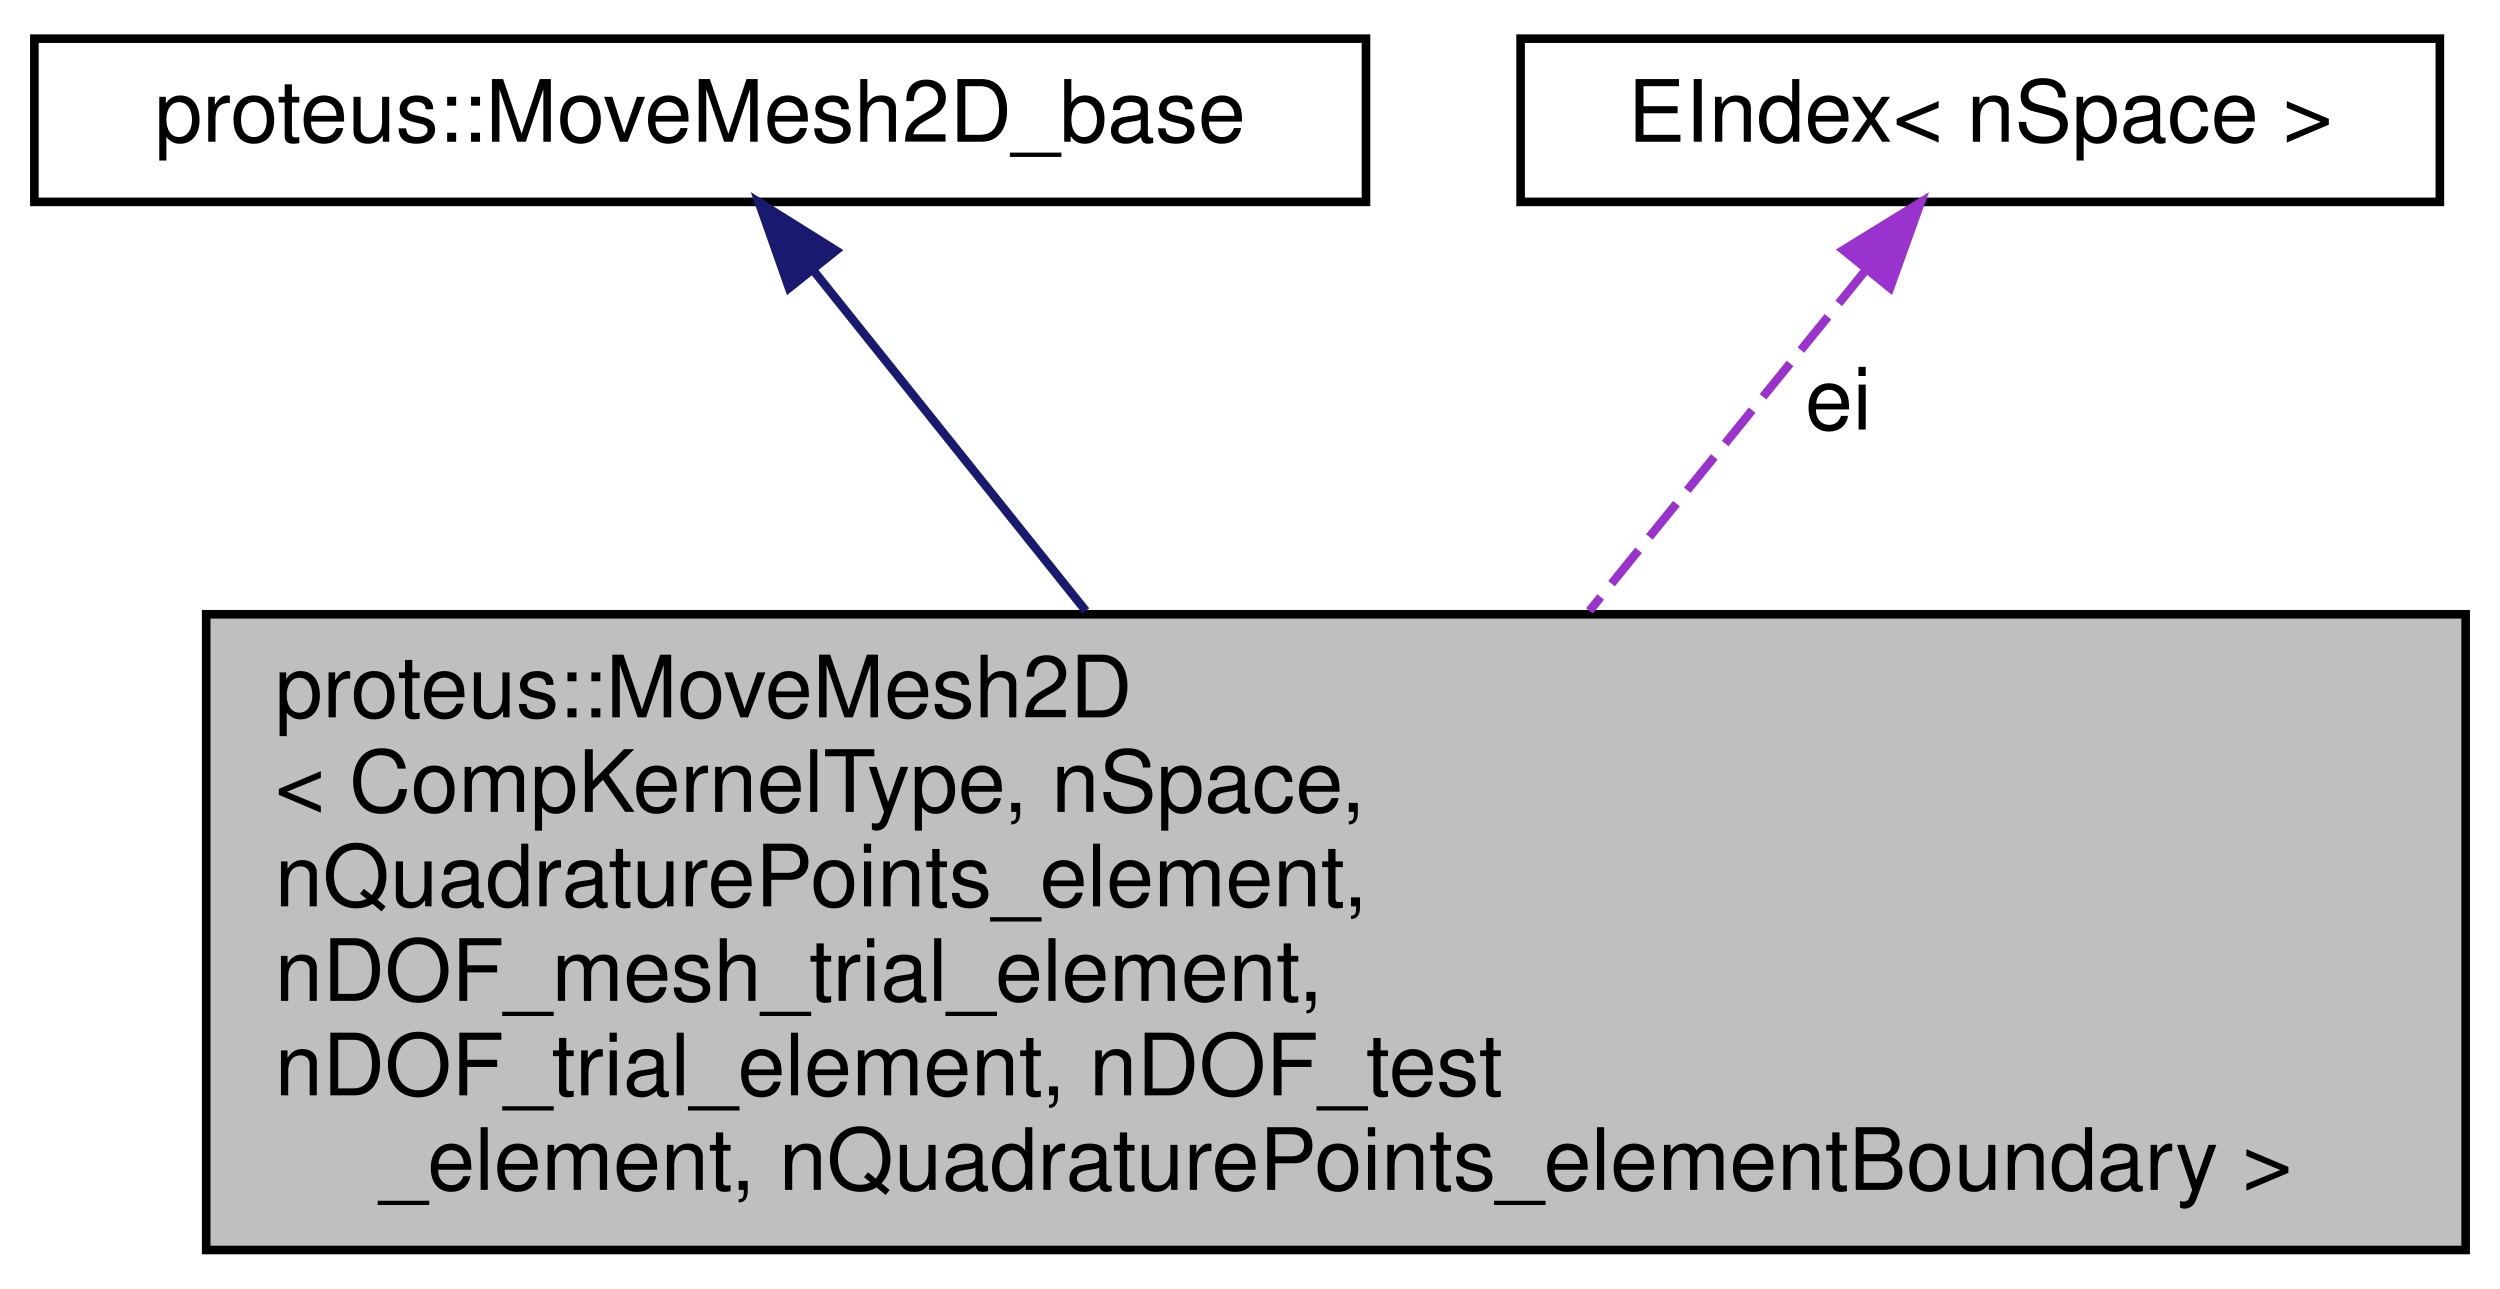
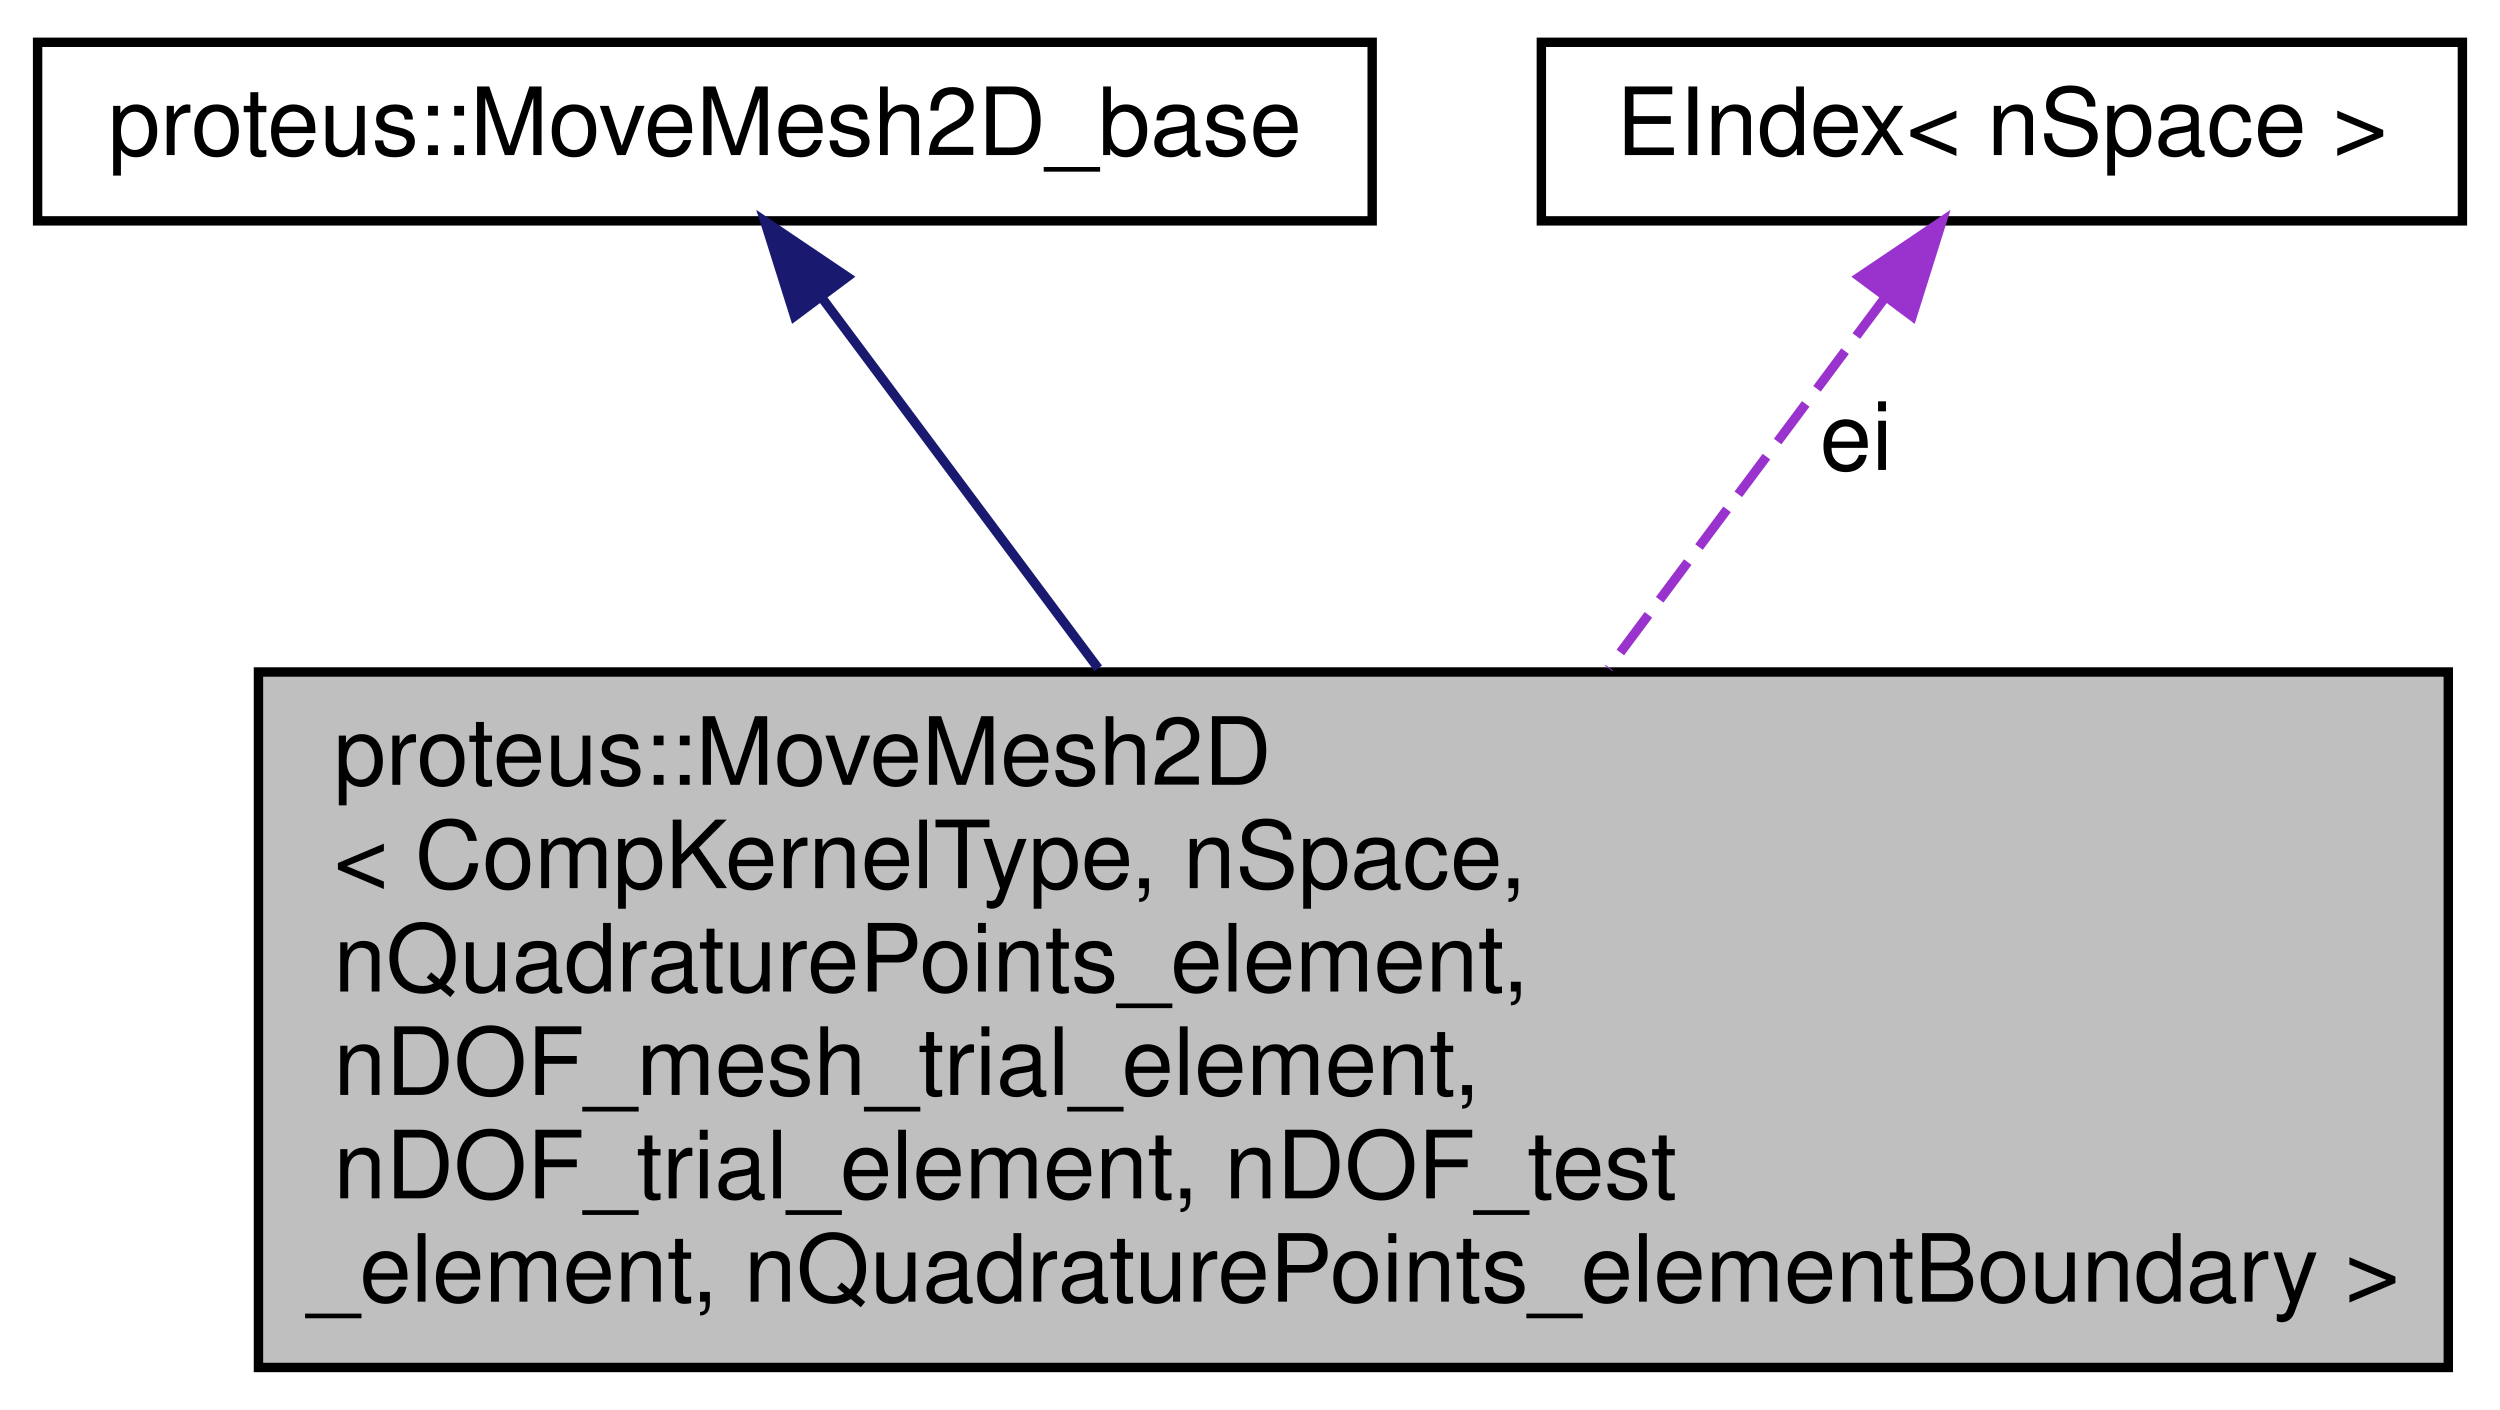
- <svg xmlns="http://www.w3.org/2000/svg" xmlns:xlink="http://www.w3.org/1999/xlink" width="291pt" height="150pt" viewBox="0.00 0.00 291.00 150.00">
+ <svg xmlns="http://www.w3.org/2000/svg" xmlns:xlink="http://www.w3.org/1999/xlink" width="266pt" height="150pt" viewBox="0.00 0.00 266.00 150.00">
  <g id="graph0" class="graph" transform="scale(1 1) rotate(0) translate(4 146)">
-     <polygon fill="white" stroke="transparent" points="-4,4 -4,-146 287,-146 287,4 -4,4" />
+     <polygon fill="white" stroke="transparent" points="-4,4 -4,-146 262,-146 262,4 -4,4" />
    <g id="node1" class="node">
      <g id="a_node1">
        <a xlink:title=" ">
-           <polygon fill="#bfbfbf" stroke="black" points="20,-0.5 20,-74.5 283,-74.5 283,-0.5 20,-0.5" />
-           <text text-anchor="start" x="28" y="-62.5" font-family="Helvetica,sans-Serif" font-size="10.00">proteus::MoveMesh2D</text>
-           <text text-anchor="start" x="28" y="-51.5" font-family="Helvetica,sans-Serif" font-size="10.00">&lt; CompKernelType, nSpace,</text>
-           <text text-anchor="start" x="28" y="-40.5" font-family="Helvetica,sans-Serif" font-size="10.00"> nQuadraturePoints_element,</text>
-           <text text-anchor="start" x="28" y="-29.5" font-family="Helvetica,sans-Serif" font-size="10.00"> nDOF_mesh_trial_element,</text>
-           <text text-anchor="start" x="28" y="-18.5" font-family="Helvetica,sans-Serif" font-size="10.00"> nDOF_trial_element, nDOF_test</text>
-           <text text-anchor="middle" x="151.5" y="-7.5" font-family="Helvetica,sans-Serif" font-size="10.00">_element, nQuadraturePoints_elementBoundary &gt;</text>
+           <polygon fill="#bfbfbf" stroke="black" points="23.5,-0.5 23.5,-74.5 256.5,-74.5 256.5,-0.5 23.5,-0.5" />
+           <text text-anchor="start" x="31.5" y="-62.5" font-family="Helvetica,sans-Serif" font-size="10.00">proteus::MoveMesh2D</text>
+           <text text-anchor="start" x="31.5" y="-51.5" font-family="Helvetica,sans-Serif" font-size="10.00">&lt; CompKernelType, nSpace,</text>
+           <text text-anchor="start" x="31.5" y="-40.5" font-family="Helvetica,sans-Serif" font-size="10.00"> nQuadraturePoints_element,</text>
+           <text text-anchor="start" x="31.5" y="-29.5" font-family="Helvetica,sans-Serif" font-size="10.00"> nDOF_mesh_trial_element,</text>
+           <text text-anchor="start" x="31.5" y="-18.5" font-family="Helvetica,sans-Serif" font-size="10.00"> nDOF_trial_element, nDOF_test</text>
+           <text text-anchor="middle" x="140" y="-7.5" font-family="Helvetica,sans-Serif" font-size="10.00">_element, nQuadraturePoints_elementBoundary &gt;</text>
        </a>
      </g>
    </g>
    <g id="node2" class="node">
      <g id="a_node2">
        <a xlink:href="classproteus_1_1_move_mesh2_d__base.html" target="_top" xlink:title=" ">
-           <polygon fill="white" stroke="black" points="0,-122.5 0,-141.5 155,-141.5 155,-122.5 0,-122.5" />
-           <text text-anchor="middle" x="77.5" y="-129.5" font-family="Helvetica,sans-Serif" font-size="10.00">proteus::MoveMesh2D_base</text>
+           <polygon fill="white" stroke="black" points="0,-122.5 0,-141.5 142,-141.5 142,-122.5 0,-122.5" />
+           <text text-anchor="middle" x="71" y="-129.5" font-family="Helvetica,sans-Serif" font-size="10.00">proteus::MoveMesh2D_base</text>
        </a>
      </g>
    </g>
    <g id="edge1" class="edge">
-       <path fill="none" stroke="midnightblue" d="M90.64,-114.57C99.45,-103.56 111.4,-88.62 122.39,-74.89" />
-       <polygon fill="midnightblue" stroke="midnightblue" points="87.84,-112.47 84.33,-122.46 93.31,-116.84 87.84,-112.47" />
+       <path fill="none" stroke="midnightblue" d="M83.5,-114.25C91.69,-103.27 102.71,-88.48 112.85,-74.89" />
+       <polygon fill="midnightblue" stroke="midnightblue" points="80.54,-112.36 77.37,-122.46 86.15,-116.54 80.54,-112.36" />
    </g>
    <g id="node3" class="node">
      <g id="a_node3">
        <a xlink:href="class_e_index.html" target="_top" xlink:title=" ">
-           <polygon fill="white" stroke="black" points="173,-122.5 173,-141.5 280,-141.5 280,-122.5 173,-122.5" />
-           <text text-anchor="middle" x="226.5" y="-129.5" font-family="Helvetica,sans-Serif" font-size="10.00">EIndex&lt; nSpace &gt;</text>
+           <polygon fill="white" stroke="black" points="160,-122.5 160,-141.5 258,-141.5 258,-122.5 160,-122.5" />
+           <text text-anchor="middle" x="209" y="-129.5" font-family="Helvetica,sans-Serif" font-size="10.00">EIndex&lt; nSpace &gt;</text>
        </a>
      </g>
    </g>
    <g id="edge2" class="edge">
-       <path fill="none" stroke="#9a32cd" stroke-dasharray="5,2" d="M213.18,-114.57C204.25,-103.56 192.14,-88.62 181.01,-74.89" />
-       <polygon fill="#9a32cd" stroke="#9a32cd" points="210.56,-116.9 219.58,-122.46 216,-112.49 210.56,-116.9" />
-       <text text-anchor="middle" x="210" y="-96" font-family="Helvetica,sans-Serif" font-size="10.00"> ei</text>
+       <path fill="none" stroke="#9a32cd" stroke-dasharray="5,2" d="M196.5,-114.25C188.31,-103.27 177.29,-88.48 167.15,-74.89" />
+       <polygon fill="#9a32cd" stroke="#9a32cd" points="193.85,-116.54 202.63,-122.46 199.46,-112.36 193.85,-116.54" />
+       <text text-anchor="middle" x="193.5" y="-96" font-family="Helvetica,sans-Serif" font-size="10.00"> ei</text>
    </g>
  </g>
</svg>
